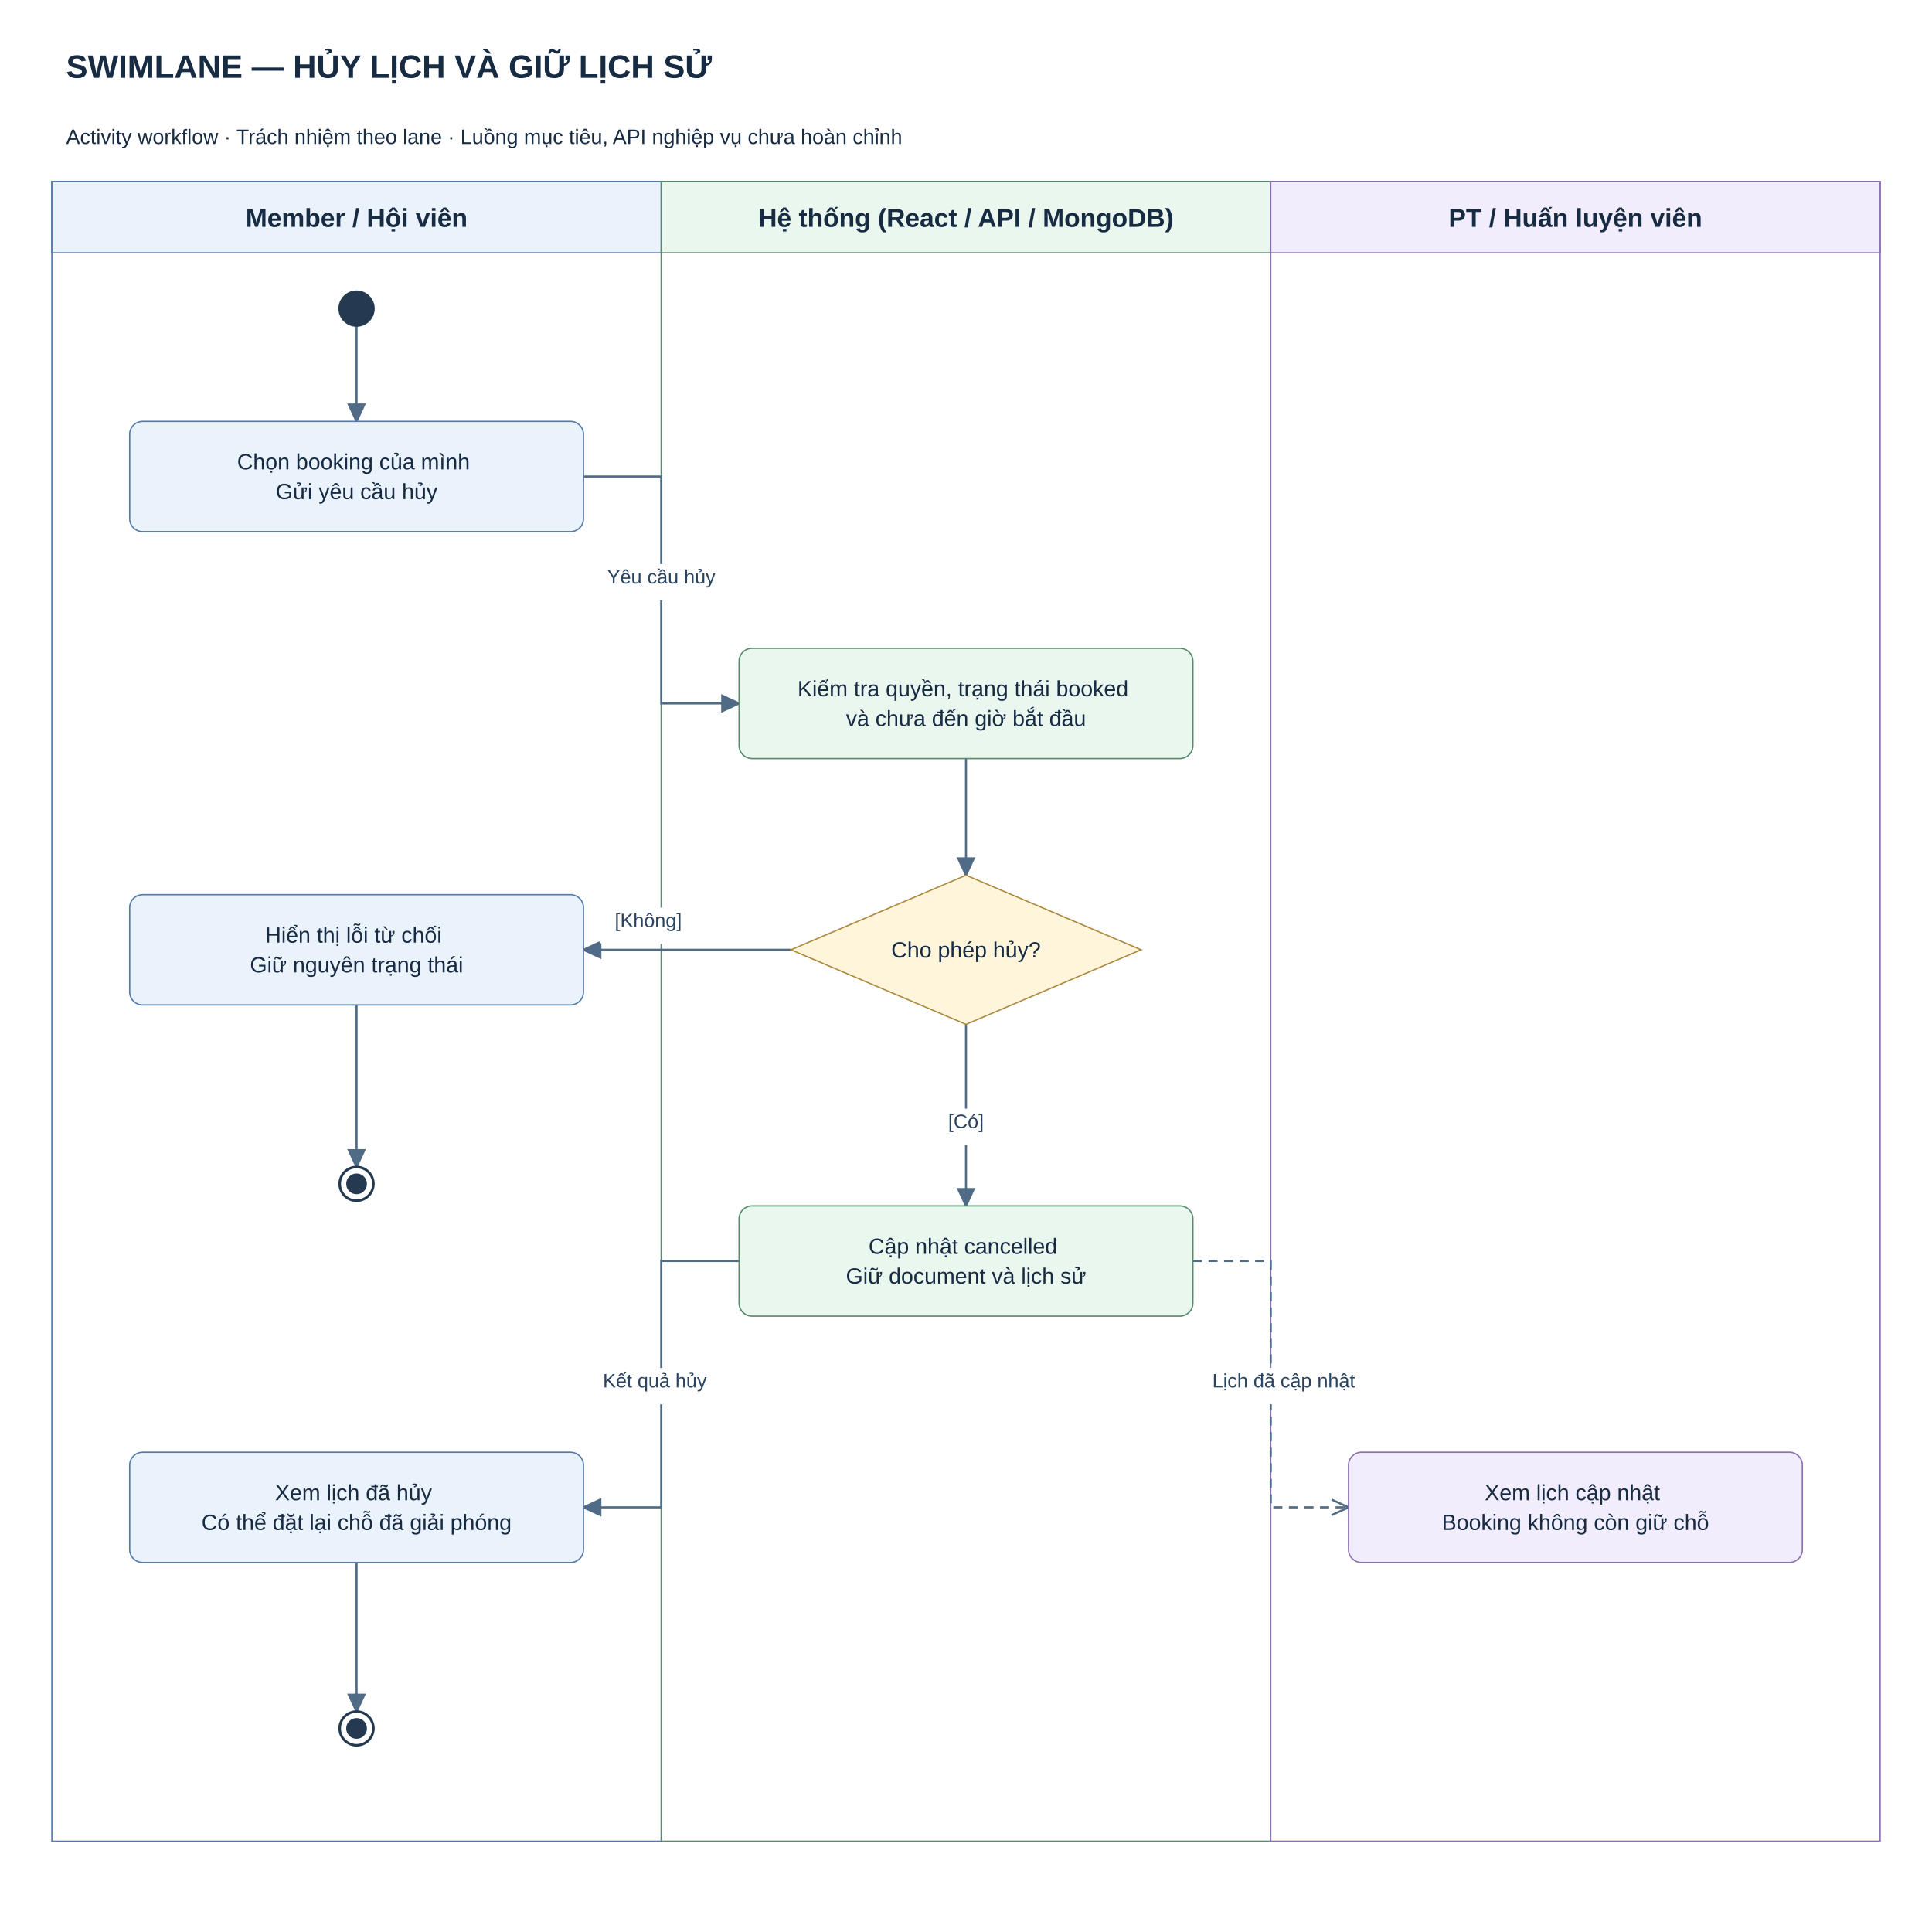
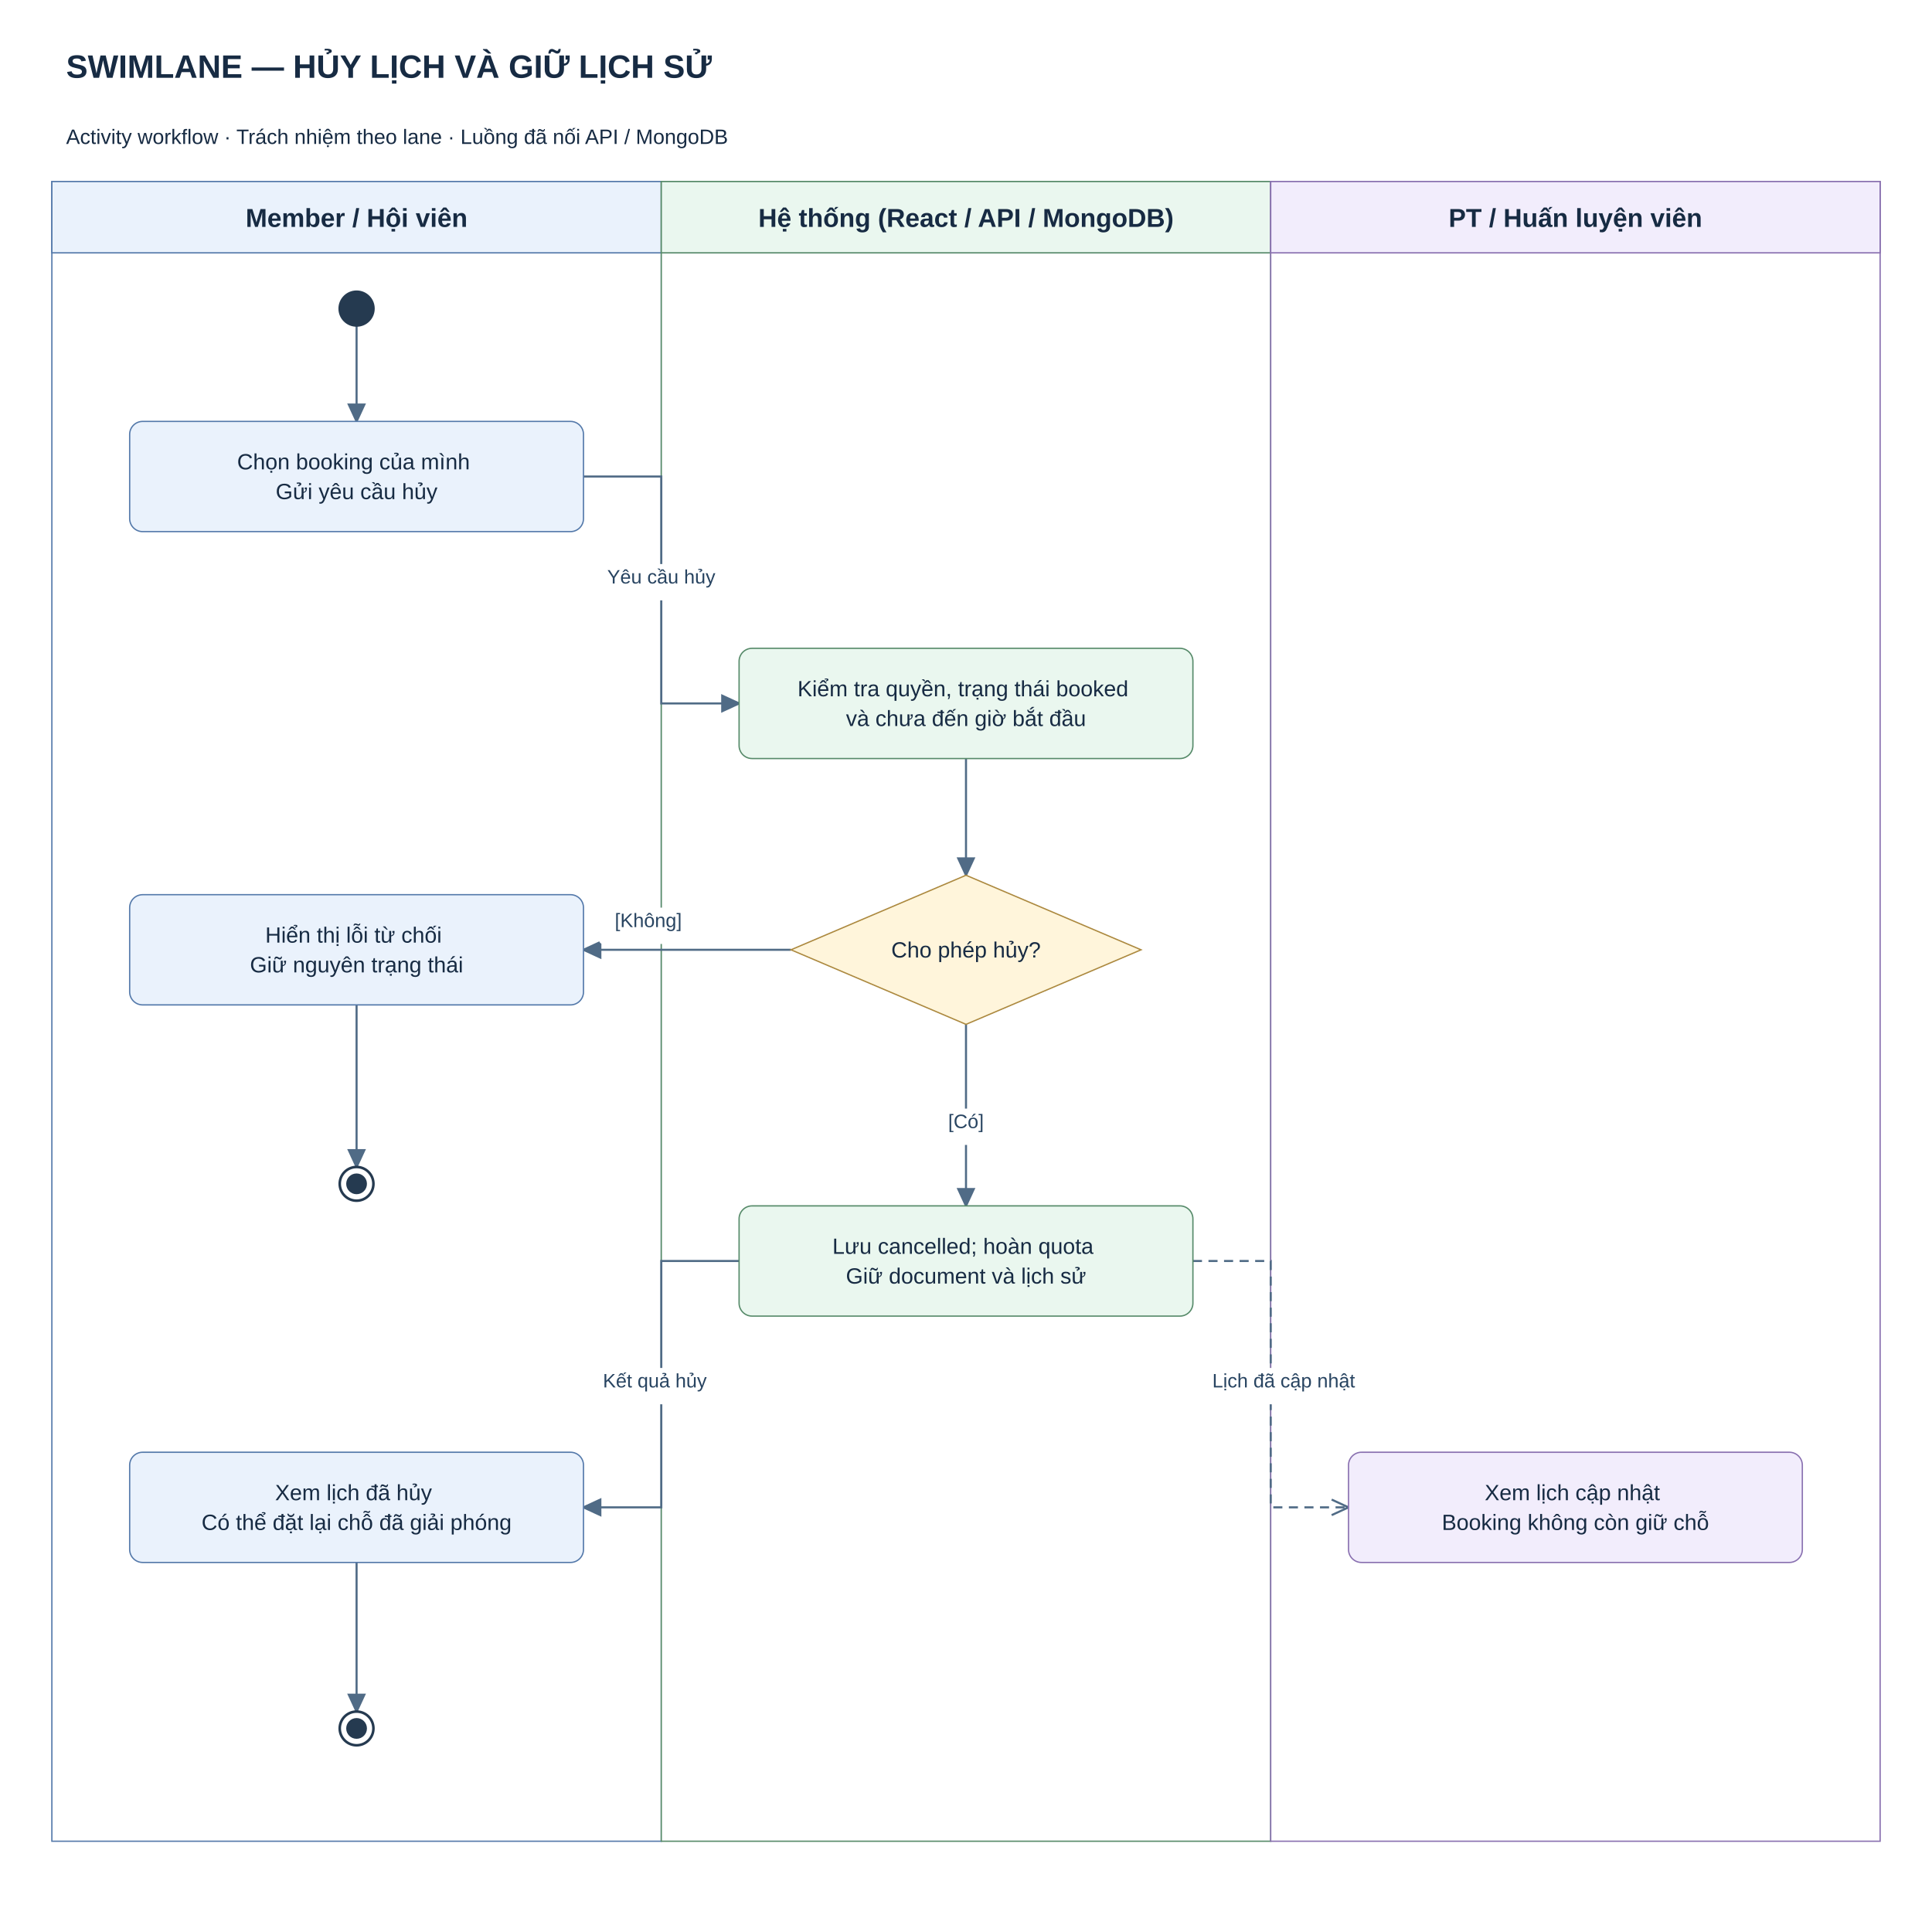
<svg xmlns="http://www.w3.org/2000/svg" width="1490" height="1490" viewBox="0 0 1490 1490">
  <rect width="100%" height="100%" fill="white" />
  <rect x="40" y="140" width="470" height="1280" fill="white" stroke="#5479aa" />
  <rect x="40" y="140" width="470" height="55" fill="#eaf2fc" stroke="#5479aa" />
  <text x="275" y="175" text-anchor="middle" font-family="Arial, sans-serif" font-size="20" fill="#172b43" font-weight="700">
    <tspan x="275" dy="0">Member / Hội viên</tspan>
  </text>
  <rect x="510" y="140" width="470" height="1280" fill="white" stroke="#568a69" />
  <rect x="510" y="140" width="470" height="55" fill="#eaf7ef" stroke="#568a69" />
  <text x="745" y="175" text-anchor="middle" font-family="Arial, sans-serif" font-size="20" fill="#172b43" font-weight="700">
    <tspan x="745" dy="0">Hệ thống (React / API / MongoDB)</tspan>
  </text>
  <rect x="980" y="140" width="470" height="1280" fill="white" stroke="#8970b0" />
  <rect x="980" y="140" width="470" height="55" fill="#f2edfc" stroke="#8970b0" />
  <text x="1215" y="175" text-anchor="middle" font-family="Arial, sans-serif" font-size="20" fill="#172b43" font-weight="700">
    <tspan x="1215" dy="0">PT / Huấn luyện viên</tspan>
  </text>
  <path d="M275,251 L275,325" fill="none" stroke="#506b86" stroke-width="1.6" />
  <g transform="translate(275,325) rotate(90)" stroke="#506b86" stroke-width="1.6" fill="none">
    <path d="M-13,-6 L0,0 L-13,6 Z" fill="#506b86" />
  </g>
  <path d="M450,367.5 L510,367.5 L510,542.5 L570,542.5" fill="none" stroke="#506b86" stroke-width="1.6" />
  <g transform="translate(570,542.5) rotate(0)" stroke="#506b86" stroke-width="1.6" fill="none">
    <path d="M-13,-6 L0,0 L-13,6 Z" fill="#506b86" />
  </g>
  <path d="M745,585 L745,675" fill="none" stroke="#506b86" stroke-width="1.6" />
  <g transform="translate(745,675) rotate(90)" stroke="#506b86" stroke-width="1.6" fill="none">
    <path d="M-13,-6 L0,0 L-13,6 Z" fill="#506b86" />
  </g>
  <path d="M610,732.5 L450,732.5" fill="none" stroke="#506b86" stroke-width="1.6" />
  <g transform="translate(450,732.5) rotate(180)" stroke="#506b86" stroke-width="1.6" fill="none">
    <path d="M-13,-6 L0,0 L-13,6 Z" fill="#506b86" />
  </g>
  <path d="M275,775 L275,900" fill="none" stroke="#506b86" stroke-width="1.6" />
  <g transform="translate(275,900) rotate(90)" stroke="#506b86" stroke-width="1.6" fill="none">
    <path d="M-13,-6 L0,0 L-13,6 Z" fill="#506b86" />
  </g>
  <path d="M745,790 L745,930" fill="none" stroke="#506b86" stroke-width="1.6" />
  <g transform="translate(745,930) rotate(90)" stroke="#506b86" stroke-width="1.6" fill="none">
    <path d="M-13,-6 L0,0 L-13,6 Z" fill="#506b86" />
  </g>
  <path d="M570,972.5 L510,972.5 L510,1162.5 L450,1162.5" fill="none" stroke="#506b86" stroke-width="1.6" />
  <g transform="translate(450,1162.5) rotate(180)" stroke="#506b86" stroke-width="1.6" fill="none">
    <path d="M-13,-6 L0,0 L-13,6 Z" fill="#506b86" />
  </g>
  <path d="M920,972.5 L980,972.5 L980,1162.5 L1040,1162.5" fill="none" stroke="#506b86" stroke-width="1.6" stroke-dasharray="7 5" />
  <g transform="translate(1040,1162.5) rotate(0)" stroke="#506b86" stroke-width="1.6" fill="none">
    <path d="M-13,-6 L0,0 L-13,6" fill="none" />
  </g>
  <path d="M275,1205 L275,1320" fill="none" stroke="#506b86" stroke-width="1.6" />
  <g transform="translate(275,1320) rotate(90)" stroke="#506b86" stroke-width="1.6" fill="none">
    <path d="M-13,-6 L0,0 L-13,6 Z" fill="#506b86" />
  </g>
  <text x="51" y="60" text-anchor="start" font-family="Arial, sans-serif" font-size="25" fill="#172b43" font-weight="700">
    <tspan x="51" dy="0">SWIMLANE — HỦY LỊCH VÀ GIỮ LỊCH SỬ</tspan>
  </text>
  <text x="51" y="111" text-anchor="start" font-family="Arial, sans-serif" font-size="16" fill="#172b43">
-     <tspan x="51" dy="0">Activity workflow · Trách nhiệm theo lane · Luồng mục tiêu, API nghiệp vụ chưa hoàn chỉnh</tspan>
+     <tspan x="51" dy="0">Activity workflow · Trách nhiệm theo lane · Luồng đã nối API / MongoDB</tspan>
  </text>
  <circle cx="275" cy="238" r="13" fill="#253a50" stroke="#253a50" stroke-width="2" />
  <rect x="100" y="325" width="350" height="85" rx="10" fill="#eaf2fc" stroke="#5479aa" />
  <text x="275" y="361.975" text-anchor="middle" font-family="Arial, sans-serif" font-size="17" fill="#172b43">
    <tspan x="275" dy="0">Chọn booking của mình</tspan>
    <tspan x="275" dy="22.95">Gửi yêu cầu hủy</tspan>
  </text>
  <rect x="570" y="500" width="350" height="85" rx="10" fill="#eaf7ef" stroke="#568a69" />
  <text x="745" y="536.975" text-anchor="middle" font-family="Arial, sans-serif" font-size="17" fill="#172b43">
    <tspan x="745" dy="0">Kiểm tra quyền, trạng thái booked</tspan>
    <tspan x="745" dy="22.95">và chưa đến giờ bắt đầu</tspan>
  </text>
  <polygon points="745,675 880,732.5 745,790 610,732.5" fill="#fff5db" stroke="#ac893f" />
  <text x="745" y="738.45" text-anchor="middle" font-family="Arial, sans-serif" font-size="17" fill="#172b43">
    <tspan x="745" dy="0">Cho phép hủy?</tspan>
  </text>
  <rect x="100" y="690" width="350" height="85" rx="10" fill="#eaf2fc" stroke="#5479aa" />
  <text x="275" y="726.975" text-anchor="middle" font-family="Arial, sans-serif" font-size="17" fill="#172b43">
    <tspan x="275" dy="0">Hiển thị lỗi từ chối</tspan>
    <tspan x="275" dy="22.95">Giữ nguyên trạng thái</tspan>
  </text>
  <circle cx="275" cy="913" r="13" fill="white" stroke="#253a50" stroke-width="2" />
  <circle cx="275" cy="913" r="8" fill="#253a50" />
  <rect x="570" y="930" width="350" height="85" rx="10" fill="#eaf7ef" stroke="#568a69" />
  <text x="745" y="966.975" text-anchor="middle" font-family="Arial, sans-serif" font-size="17" fill="#172b43">
-     <tspan x="745" dy="0">Cập nhật cancelled</tspan>
+     <tspan x="745" dy="0">Lưu cancelled; hoàn quota</tspan>
    <tspan x="745" dy="22.95">Giữ document và lịch sử</tspan>
  </text>
  <rect x="100" y="1120" width="350" height="85" rx="10" fill="#eaf2fc" stroke="#5479aa" />
  <text x="275" y="1156.975" text-anchor="middle" font-family="Arial, sans-serif" font-size="17" fill="#172b43">
    <tspan x="275" dy="0">Xem lịch đã hủy</tspan>
    <tspan x="275" dy="22.95">Có thể đặt lại chỗ đã giải phóng</tspan>
  </text>
  <rect x="1040" y="1120" width="350" height="85" rx="10" fill="#f2edfc" stroke="#8970b0" />
  <text x="1215" y="1156.975" text-anchor="middle" font-family="Arial, sans-serif" font-size="17" fill="#172b43">
    <tspan x="1215" dy="0">Xem lịch cập nhật</tspan>
    <tspan x="1215" dy="22.95">Booking không còn giữ chỗ</tspan>
  </text>
  <circle cx="275" cy="1333" r="13" fill="white" stroke="#253a50" stroke-width="2" />
  <circle cx="275" cy="1333" r="8" fill="#253a50" />
  <rect x="456" y="435" width="108" height="28" rx="3" fill="white" />
  <text x="510" y="450" text-anchor="middle" font-family="Arial, sans-serif" font-size="15" fill="#284461">
    <tspan x="510" dy="0">Yêu cầu hủy</tspan>
  </text>
  <rect x="462" y="700" width="76" height="28" rx="3" fill="white" />
  <text x="500" y="715" text-anchor="middle" font-family="Arial, sans-serif" font-size="15" fill="#284461">
    <tspan x="500" dy="0">[Không]</tspan>
  </text>
  <rect x="719" y="855" width="52" height="28" rx="3" fill="white" />
  <text x="745" y="870" text-anchor="middle" font-family="Arial, sans-serif" font-size="15" fill="#284461">
    <tspan x="745" dy="0">[Có]</tspan>
  </text>
  <rect x="451" y="1055" width="108" height="28" rx="3" fill="white" />
  <text x="505" y="1070" text-anchor="middle" font-family="Arial, sans-serif" font-size="15" fill="#284461">
    <tspan x="505" dy="0">Kết quả hủy</tspan>
  </text>
  <rect x="916" y="1055" width="148" height="28" rx="3" fill="white" />
  <text x="990" y="1070" text-anchor="middle" font-family="Arial, sans-serif" font-size="15" fill="#284461">
    <tspan x="990" dy="0">Lịch đã cập nhật</tspan>
  </text>
</svg>
